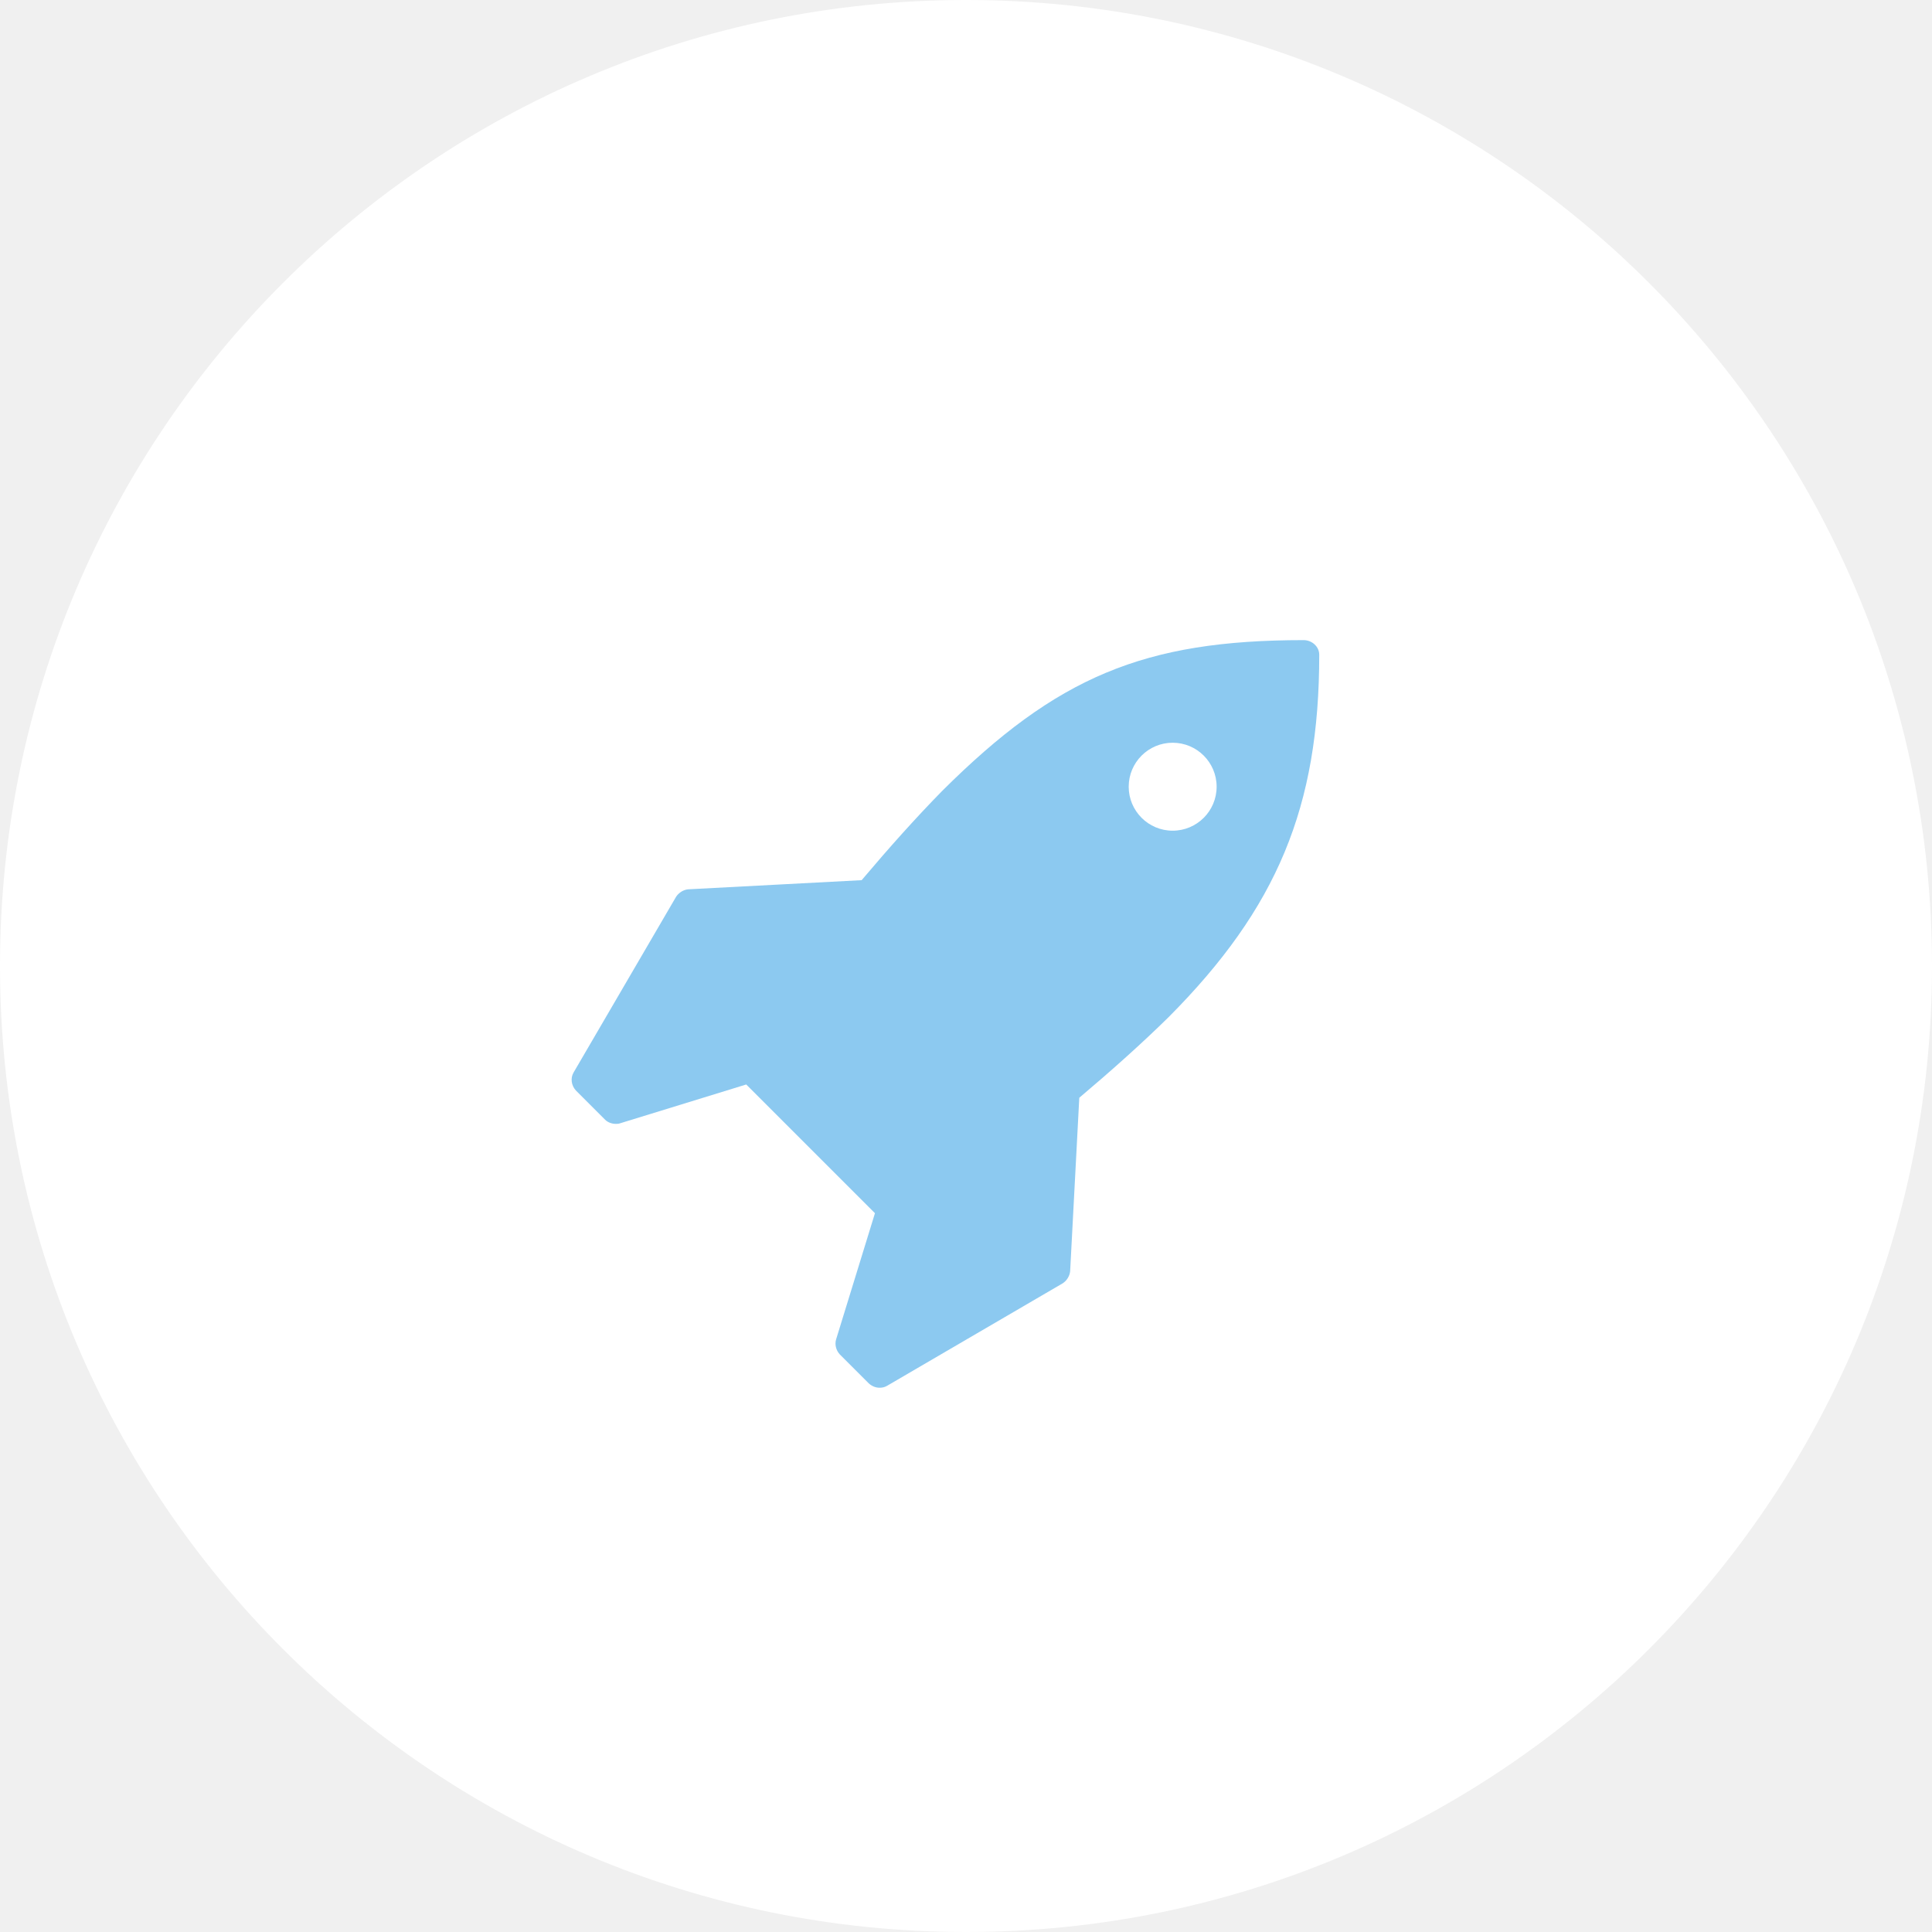
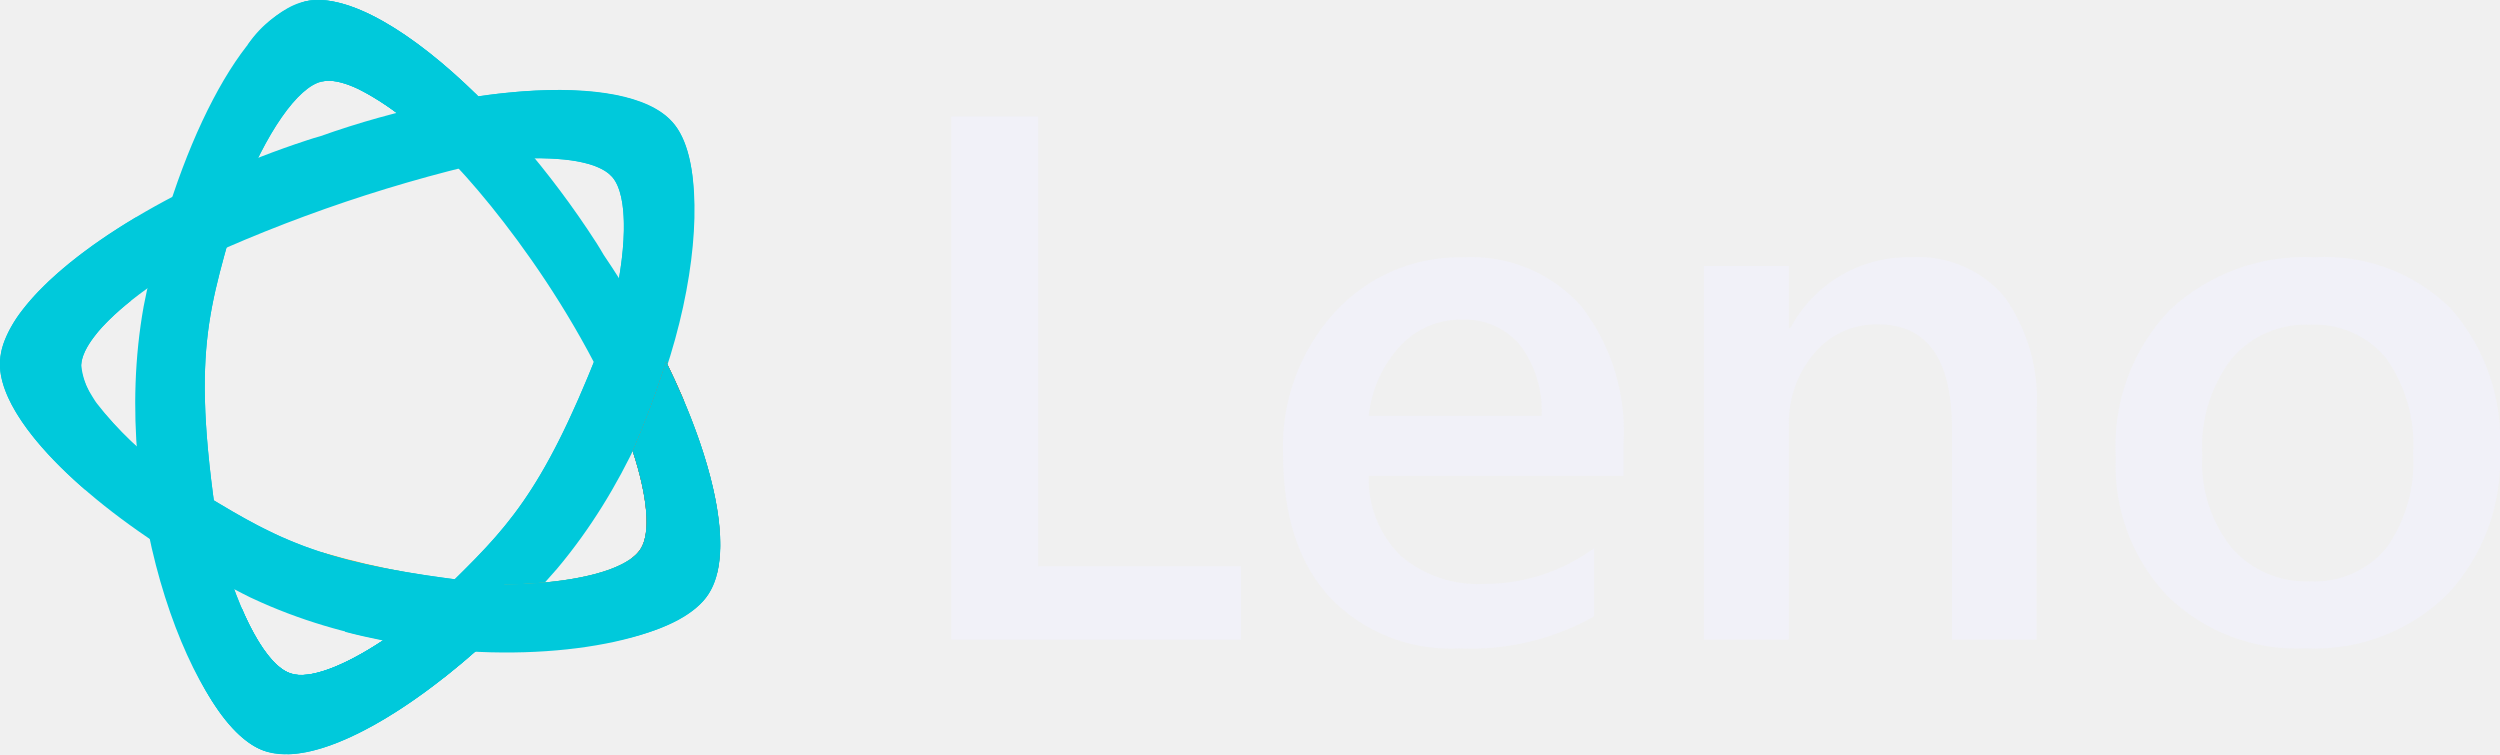
- <svg xmlns="http://www.w3.org/2000/svg" version="1.1" id="Layer_1" x="0px" y="0px" width="85px" height="85px" viewBox="0 0 80 80" enable-background="new 0 0 80 80" xml:space="preserve">
-   <g>
-     <path fill="#FFFFFF" d="M40,0c22.091,0,40,17.909,40,40S62.091,80,40,80S0,62.091,0,40S17.909,0,40,0z" />
-   </g>
-   <g>
-     <path fill="#8cc9f0" d="M50.378,32.576c0,1.005-0.815,1.821-1.821,1.821c-1.005,0-1.82-0.816-1.82-1.821    c0-1.005,0.815-1.821,1.82-1.821C49.563,30.755,50.378,31.571,50.378,32.576z M54.627,27.113c0-0.341-0.304-0.607-0.646-0.607    c-6.601,0-10.223,1.518-14.964,6.241c-1.081,1.1-2.2,2.352-3.338,3.699l-7.188,0.379c-0.19,0.019-0.379,0.133-0.493,0.304    l-4.249,7.284c-0.133,0.228-0.095,0.53,0.095,0.739l1.214,1.215c0.114,0.113,0.285,0.17,0.437,0.17c0.057,0,0.114,0,0.17-0.02    l5.235-1.611l5.33,5.33l-1.612,5.236c-0.057,0.209,0,0.437,0.152,0.606l1.214,1.214c0.133,0.114,0.284,0.171,0.436,0.171    c0.114,0,0.208-0.021,0.304-0.075l7.283-4.25c0.171-0.113,0.284-0.304,0.305-0.492l0.379-7.19c1.347-1.138,2.599-2.257,3.699-3.339    C52.882,37.603,54.627,33.411,54.627,27.113z" />
-   </g>
+ <svg xmlns="http://www.w3.org/2000/svg" xmlns:xlink="http://www.w3.org/1999/xlink" id="Layer_2" data-name="Layer 2" viewBox="0 0 125.706 37.931">
+   <defs>
+     <style>.cls-1{fill:#00c9db;}.cls-2{fill:url(#New_Gradient_Swatch_61);}.cls-3{fill:url(#New_Gradient_Swatch_8);}.cls-4{fill:url(#New_Gradient_Swatch_8-2);}.cls-5{fill:url(#New_Gradient_Swatch_16);}.cls-6{fill:url(#New_Gradient_Swatch_16-2);}.cls-7{fill:url(#New_Gradient_Swatch_16-3);}.cls-8{fill:url(#New_Gradient_Swatch_8-3);}.cls-9{fill:url(#New_Gradient_Swatch_16-4);}.cls-10{fill:url(#New_Gradient_Swatch_8-4);}.cls-11{fill:url(#New_Gradient_Swatch_16-5);}.cls-12{fill:url(#New_Gradient_Swatch_8-5);}.cls-13{fill:url(#New_Gradient_Swatch_8-6);}.cls-14{fill:url(#New_Gradient_Swatch_16-6);}.cls-15{fill:url(#New_Gradient_Swatch_8-7);}.cls-16{fill:url(#New_Gradient_Swatch_16-7);}.cls-17{fill:url(#New_Gradient_Swatch_61-2);}.cls-18{fill:url(#New_Gradient_Swatch_61-3);}.cls-19{fill:url(#New_Gradient_Swatch_61-4);}.cls-20{fill:url(#New_Gradient_Swatch_61-5);}.cls-21{fill:url(#New_Gradient_Swatch_8-8);}.cls-22{fill:url(#New_Gradient_Swatch_61-6);}.cls-23{fill:url(#New_Gradient_Swatch_8-9);}.cls-24{fill:url(#New_Gradient_Swatch_61-7);}.cls-25{fill:url(#New_Gradient_Swatch_16-8);}.cls-26{fill:url(#New_Gradient_Swatch_61-8);}.cls-27{fill:url(#New_Gradient_Swatch_16-9);}.cls-28{fill:url(#New_Gradient_Swatch_61-9);}.cls-29{fill:url(#New_Gradient_Swatch_8-10);}.cls-30{fill:url(#New_Gradient_Swatch_16-10);}.cls-31{fill:#f1f1f8;}</style>
+     <linearGradient id="New_Gradient_Swatch_61" x1="3676.932" y1="-3909.195" x2="3670.354" y2="-3908.098" gradientTransform="translate(3745.091 3891.542) rotate(-87.025)" gradientUnits="userSpaceOnUse">
+       <stop offset="0" stop-color="#f0584b" />
+       <stop offset="1" stop-color="#c73f3d" />
+     </linearGradient>
+     <linearGradient id="New_Gradient_Swatch_8" x1="3660.727" y1="-3907.35" x2="3681.381" y2="-3907.35" gradientTransform="translate(3745.091 3891.542) rotate(-87.025)" gradientUnits="userSpaceOnUse">
+       <stop offset="0" stop-color="#fcba39" />
+       <stop offset="1" stop-color="#d96d2d" />
+     </linearGradient>
+     <linearGradient id="New_Gradient_Swatch_8-2" x1="3660.694" y1="-3906.891" x2="3681.381" y2="-3906.891" xlink:href="#New_Gradient_Swatch_8" />
+     <radialGradient id="New_Gradient_Swatch_16" cx="3671.349" cy="-3923.346" r="14.151" gradientTransform="matrix(0.053, -1.035, 1.027, 0.054, 3851.362, 4031.935)" gradientUnits="userSpaceOnUse">
+       <stop offset="0" stop-color="#f9b314" />
+       <stop offset="1" stop-color="#ec5222" />
+     </radialGradient>
+     <radialGradient id="New_Gradient_Swatch_16-2" cx="3671.352" cy="-3923.353" r="14.157" xlink:href="#New_Gradient_Swatch_16" />
+     <radialGradient id="New_Gradient_Swatch_16-3" cx="3671.353" cy="-3923.35" r="14.154" xlink:href="#New_Gradient_Swatch_16" />
+     <linearGradient id="New_Gradient_Swatch_8-3" x1="3660.556" y1="-3906.967" x2="3681.461" y2="-3906.967" xlink:href="#New_Gradient_Swatch_8" />
+     <radialGradient id="New_Gradient_Swatch_16-4" cx="3671.354" cy="-3923.333" r="14.138" xlink:href="#New_Gradient_Swatch_16" />
+     <linearGradient id="New_Gradient_Swatch_8-4" x1="3660.546" y1="-3908.7" x2="3681.466" y2="-3908.7" xlink:href="#New_Gradient_Swatch_8" />
+     <radialGradient id="New_Gradient_Swatch_16-5" cx="3671.353" cy="-3923.38" r="14.181" xlink:href="#New_Gradient_Swatch_16" />
+     <linearGradient id="New_Gradient_Swatch_8-5" x1="3660.549" y1="-3914.647" x2="3681.465" y2="-3914.647" xlink:href="#New_Gradient_Swatch_8" />
+     <linearGradient id="New_Gradient_Swatch_8-6" x1="3660.588" y1="-3908.862" x2="3681.339" y2="-3908.862" xlink:href="#New_Gradient_Swatch_8" />
+     <radialGradient id="New_Gradient_Swatch_16-6" cx="3671.305" cy="-3923.236" r="14.037" xlink:href="#New_Gradient_Swatch_16" />
+     <linearGradient id="New_Gradient_Swatch_8-7" x1="3660.554" y1="-3907.594" x2="3681.463" y2="-3907.594" xlink:href="#New_Gradient_Swatch_8" />
+     <radialGradient id="New_Gradient_Swatch_16-7" cx="3671.354" cy="-3923.363" r="14.166" xlink:href="#New_Gradient_Swatch_16" />
+     <linearGradient id="New_Gradient_Swatch_61-2" x1="3677.207" y1="-3907.439" x2="3670.665" y2="-3906.349" xlink:href="#New_Gradient_Swatch_61" />
+     <linearGradient id="New_Gradient_Swatch_61-3" x1="3677.176" y1="-3907.723" x2="3670.603" y2="-3906.628" xlink:href="#New_Gradient_Swatch_61" />
+     <linearGradient id="New_Gradient_Swatch_61-4" x1="3676.648" y1="-3910.847" x2="3670.075" y2="-3909.751" xlink:href="#New_Gradient_Swatch_61" />
+     <linearGradient id="New_Gradient_Swatch_61-5" x1="3676.832" y1="-3910.611" x2="3670.173" y2="-3909.501" xlink:href="#New_Gradient_Swatch_61" />
+     <linearGradient id="New_Gradient_Swatch_8-8" x1="3660.538" y1="-3907.321" x2="3681.471" y2="-3907.321" xlink:href="#New_Gradient_Swatch_8" />
+     <linearGradient id="New_Gradient_Swatch_61-6" x1="3677.17" y1="-3907.74" x2="3670.604" y2="-3906.646" xlink:href="#New_Gradient_Swatch_61" />
+     <linearGradient id="New_Gradient_Swatch_8-9" x1="3659.879" y1="-3906.883" x2="3681.853" y2="-3906.883" xlink:href="#New_Gradient_Swatch_8" />
+     <linearGradient id="New_Gradient_Swatch_61-7" x1="3677.399" y1="-3907.485" x2="3670.484" y2="-3906.333" xlink:href="#New_Gradient_Swatch_61" />
+     <radialGradient id="New_Gradient_Swatch_16-8" cx="3671.352" cy="-3923.359" r="14.163" xlink:href="#New_Gradient_Swatch_16" />
+     <linearGradient id="New_Gradient_Swatch_61-8" x1="3677.189" y1="-3907.642" x2="3670.617" y2="-3906.547" xlink:href="#New_Gradient_Swatch_61" />
+     <radialGradient id="New_Gradient_Swatch_16-9" cx="3671.36" cy="-3923.593" r="14.37" xlink:href="#New_Gradient_Swatch_16" />
+     <linearGradient id="New_Gradient_Swatch_61-9" x1="3677.201" y1="-3907.437" x2="3670.669" y2="-3906.349" xlink:href="#New_Gradient_Swatch_61" />
+     <linearGradient id="New_Gradient_Swatch_8-10" x1="3660.546" y1="-3907.86" x2="3681.466" y2="-3907.86" xlink:href="#New_Gradient_Swatch_8" />
+     <radialGradient id="New_Gradient_Swatch_16-10" cx="3671.351" cy="-3923.358" r="14.161" xlink:href="#New_Gradient_Swatch_16" />
+   </defs>
+   <path class="cls-1" d="M30.359,12.894C30.245,12.7,30.127,12.5,30,12.3,25.286,4.982,18.7-.609,15.36.138A5.518,5.518,0,0,0,12.451,2.33,9.888,9.888,0,0,1,18.122,4.6a15.95,15.95,0,0,1,3.55,2.593c1.575,1.263,6.809,7.237,9.71,14.352,1.115,2.868,1.434,5.194.832,6.13l-0.02.03c-0.651,1.012-3.216,1.7-6.655,1.756a17.031,17.031,0,0,1-1.2,3.26c5.486,0.2,10.016-.769,11.294-2.792C37.42,27.2,34.968,19.681,30.359,12.894Z" transform="translate(0 -0.071)" />
+   <path class="cls-2" d="M34.385,20.214q-0.409-.965-0.9-1.958a44.752,44.752,0,0,1-1.676,4.492c0.755,2.3.917,4.124,0.4,4.925l-0.02.03a1.888,1.888,0,0,1-.535.513C32.949,27.537,35.423,26.335,34.385,20.214Z" transform="translate(0 -0.071)" />
+   <path class="cls-1" d="M30.755,8.94L30.78,8.968c0.83,0.927.791,3.761-.132,7.3-3.558,9.417-5.384,10.522-9.5,14.622-2.807,2.263-5.336,3.437-6.508,3.053L14.6,33.929c-0.786-.257-1.658-1.444-2.435-3.251A39.614,39.614,0,0,1,8.2,29.334c1.255,4.521,3.141,7.874,5.157,8.514,3.021,1.018,9.4-3.13,14.653-9.179C34.667,20.753,36.327,8.954,33.8,6.2c-1.629-1.776-6.29-2.041-11.74-.937a43.824,43.824,0,0,1,3.872,2.8C28.335,7.918,30.121,8.232,30.755,8.94Z" transform="translate(0 -0.071)" />
+   <path class="cls-3" d="M33.943,19.213l-0.028-.06c0,0.009.008,0.02,0.013,0.03Z" transform="translate(0 -0.071)" />
+   <path class="cls-4" d="M34.347,20.13L34.333,20.1l0.012,0.027Z" transform="translate(0 -0.071)" />
+   <path class="cls-5" d="M34.333,20.1c-0.1-.239-0.208-0.479-0.317-0.721,0.063,0.14.123,0.278,0.184,0.417C34.243,19.894,34.29,20,34.333,20.1Z" transform="translate(0 -0.071)" />
+   <path class="cls-6" d="M34.386,20.225c1.49,3.541,2.114,6.7,1.637,8.688,0.01-.008.022-0.015,0.03-0.023,0.486-1.972-.177-5.142-1.669-8.67v0.005Z" transform="translate(0 -0.071)" />
+   <path class="cls-7" d="M33.489,18.256c0.148,0.3.289,0.6,0.427,0.9C33.778,18.856,33.637,18.557,33.489,18.256Z" transform="translate(0 -0.071)" />
+   <path class="cls-8" d="M34.345,20.124L34.333,20.1c-0.043-.1-0.09-0.2-0.133-0.3C34.248,19.9,34.3,20.015,34.345,20.124Z" transform="translate(0 -0.071)" />
+   <path class="cls-9" d="M34.345,20.124L34.333,20.1c-0.043-.1-0.09-0.2-0.133-0.3C34.248,19.9,34.3,20.015,34.345,20.124Z" transform="translate(0 -0.071)" />
+   <path class="cls-10" d="M32.066,27.867a1.279,1.279,0,0,0,.128-0.164A1.37,1.37,0,0,1,32.066,27.867Z" transform="translate(0 -0.071)" />
+   <path class="cls-11" d="M32.066,27.867a1.279,1.279,0,0,0,.128-0.164A1.37,1.37,0,0,1,32.066,27.867Z" transform="translate(0 -0.071)" />
+   <path class="cls-12" d="M34.386,20.225c1.033,6.111-1.438,7.313-2.727,7.991l0.013-.011c-1.111.762-3.5,1.245-6.507,1.259a44.4,44.4,0,0,1-8.99-1.623,9.052,9.052,0,0,0,.177,1.357c0.037,0.175.08,0.348,0.126,0.519,8.243,2.233,17.182,1.176,19.545-.8C36.5,26.928,35.876,23.766,34.386,20.225Z" transform="translate(0 -0.071)" />
+   <path class="cls-13" d="M31.914,28.017c0.031-.028.061-0.056,0.089-0.083C31.975,27.961,31.945,27.989,31.914,28.017Z" transform="translate(0 -0.071)" />
+   <path class="cls-14" d="M31.914,28.017c0.031-.028.061-0.056,0.089-0.083C31.975,27.961,31.945,27.989,31.914,28.017Z" transform="translate(0 -0.071)" />
+   <path class="cls-15" d="M33.915,19.154c-0.138-.3-0.279-0.6-0.427-0.9q0.229,0.466.44,0.927C33.923,19.173,33.92,19.163,33.915,19.154Z" transform="translate(0 -0.071)" />
+   <path class="cls-16" d="M33.915,19.154c-0.138-.3-0.279-0.6-0.427-0.9q0.229,0.466.44,0.927C33.923,19.173,33.92,19.163,33.915,19.154Z" transform="translate(0 -0.071)" />
+   <path class="cls-17" d="M34.385,20.219v0c-0.012-.029-0.026-0.056-0.037-0.085l0,0.007Z" transform="translate(0 -0.071)" />
+   <path class="cls-18" d="M34.016,19.376l-0.073-.163c0.014,0.029.025,0.057,0.038,0.086Z" transform="translate(0 -0.071)" />
+   <path class="cls-19" d="M31.673,28.2a2.342,2.342,0,0,0,.241-0.188A2.469,2.469,0,0,1,31.673,28.2Z" transform="translate(0 -0.071)" />
+   <path class="cls-20" d="M32,27.934c0.023-.023.044-0.045,0.063-0.067C32.046,27.889,32.025,27.912,32,27.934Z" transform="translate(0 -0.071)" />
+   <path class="cls-21" d="M33.981,19.3c-0.013-.028-0.024-0.057-0.038-0.086l-0.014-.03C33.947,19.222,33.963,19.26,33.981,19.3Z" transform="translate(0 -0.071)" />
+   <path class="cls-22" d="M33.981,19.3c-0.013-.028-0.024-0.057-0.038-0.086l-0.014-.03C33.947,19.222,33.963,19.26,33.981,19.3Z" transform="translate(0 -0.071)" />
+   <path class="cls-23" d="M34.349,20.137l0-.007,0-.005Z" transform="translate(0 -0.071)" />
+   <path class="cls-24" d="M34.349,20.137l0-.007,0-.005Z" transform="translate(0 -0.071)" />
+   <path class="cls-25" d="M34.2,19.794c-0.061-.139-0.121-0.277-0.184-0.417L33.981,19.3C34.056,19.465,34.127,19.629,34.2,19.794Z" transform="translate(0 -0.071)" />
+   <path class="cls-26" d="M34.2,19.794c-0.061-.139-0.121-0.277-0.184-0.417L33.981,19.3C34.056,19.465,34.127,19.629,34.2,19.794Z" transform="translate(0 -0.071)" />
+   <path class="cls-27" d="M34.386,20.225V20.219l-0.036-.083C34.362,20.166,34.373,20.195,34.386,20.225Z" transform="translate(0 -0.071)" />
+   <path class="cls-28" d="M34.386,20.225V20.219l-0.036-.083C34.362,20.166,34.373,20.195,34.386,20.225Z" transform="translate(0 -0.071)" />
+   <path class="cls-29" d="M34.386,20.225c-0.013-.03-0.024-0.059-0.037-0.088l0-.012c-0.047-.109-0.1-0.22-0.145-0.331-0.072-.165-0.144-0.329-0.219-0.495-0.018-.039-0.034-0.077-0.052-0.116q-0.212-.46-0.44-0.927a44.752,44.752,0,0,1-1.676,4.492c0.755,2.3.917,4.124,0.4,4.925l-0.02.03a1.279,1.279,0,0,1-.128.164c-0.02.022-.041,0.045-0.063,0.067s-0.058.055-.089,0.083a2.342,2.342,0,0,1-.241.188l-0.013.011C32.948,27.537,35.419,26.336,34.386,20.225Z" transform="translate(0 -0.071)" />
+   <path class="cls-30" d="M34.386,20.225c-0.013-.03-0.024-0.059-0.037-0.088l0-.012c-0.047-.109-0.1-0.22-0.145-0.331-0.072-.165-0.144-0.329-0.219-0.495-0.018-.039-0.034-0.077-0.052-0.116q-0.212-.46-0.44-0.927a44.752,44.752,0,0,1-1.676,4.492c0.755,2.3.917,4.124,0.4,4.925l-0.02.03a1.279,1.279,0,0,1-.128.164c-0.02.022-.041,0.045-0.063,0.067s-0.058.055-.089,0.083a2.342,2.342,0,0,1-.241.188l-0.013.011C32.948,27.537,35.419,26.336,34.386,20.225Z" transform="translate(0 -0.071)" />
+   <path class="cls-1" d="M33.984,19.306l0-.007c-0.018-.039-0.034-0.077-0.052-0.116l-0.009-.019c-0.138-.3-0.281-0.6-0.431-0.908a44.752,44.752,0,0,1-1.676,4.492c0.755,2.3.917,4.124,0.4,4.925l-0.02.03a1.279,1.279,0,0,1-.128.164c-0.019.022-.039,0.042-0.061,0.064s-0.051.048-.077,0.073l-0.014.013a2.536,2.536,0,0,1-.237.185l-0.006,0c-0.059.04-.124,0.08-0.191,0.12l-0.051.029c-0.065.037-.133,0.072-0.2,0.107l-0.07.034c-0.071.034-.144,0.067-0.221,0.1l-0.078.031c-0.08.032-.161,0.064-0.246,0.1l-0.009,0c-0.166.06-.346,0.115-0.533,0.168-0.058.016-.115,0.034-0.175,0.049l-0.2.049-0.24.057-0.182.038c-0.1.02-.2,0.04-0.3,0.059l-0.156.028q-0.193.033-.394,0.062l-0.088.014a22.107,22.107,0,0,1-2.348.2h0q-0.32.011-.653,0.014,0.626-.743,1.237-1.528A36.656,36.656,0,0,0,33.352,9.982c0.53,0.158,1.047.33,1.537,0.526,0.029-1.936-.315-3.459-1.088-4.31-1.162-1.323-3.982-1.8-7.541-1.533l-0.106.009c-0.206.016-.414,0.035-0.626,0.056l-0.178.018c-0.207.022-.415,0.046-0.626,0.073l-0.143.017q-0.376.05-.76,0.108L23.6,4.983q-0.273.044-.549,0.092l-0.32.058-0.465.089-0.21.04,0,0a44.157,44.157,0,0,0-5.954,1.659c-0.217.061-.435,0.124-0.657,0.2-6.3,2.06-11.906,5.446-14.264,8.468l-0.018.023a6.117,6.117,0,0,0-.984,1.728l-0.006.018a3.565,3.565,0,0,0-.108.392l0,0.02A2.862,2.862,0,0,0,0,18.221c-0.106,1.771,1.569,4.134,4.3,6.492A7.332,7.332,0,0,1,4.212,23.6a42.743,42.743,0,0,0,8.716,4.924,29.547,29.547,0,0,0,3.549,1.193v0.005c0.156,0.042.313,0.081,0.469,0.121,0.057,0.014.115,0.029,0.172,0.044-0.214-.053-0.428-0.108-0.641-0.165a9.02,9.02,0,0,0,.887,2.12c0.632,0.166,1.264.309,1.9,0.434-2.017,1.334-3.723,1.964-4.624,1.669L14.6,33.929c-0.786-.257-1.658-1.444-2.435-3.251-1.192-.336-2.33-0.717-3.4-1.128l-0.547-.169c1.243,4.454,3.1,7.761,5.086,8.444,1.9,0.566,5.4-1.553,9.022-5.1,6.387,0.629,12.046-.721,13.3-2.8a3.588,3.588,0,0,0,.394-1.014c-0.08.067-.169,0.132-0.263,0.2,0.094-.064.183-0.13,0.263-0.2h0l0.03-.023C36.581,26.749,35.756,23.2,33.984,19.306ZM34.9,29.579c0.114-.052.224-0.1,0.328-0.158a8.168,8.168,0,0,1-.858.375c0.113-.042.222-0.086,0.327-0.131C34.77,29.636,34.838,29.608,34.9,29.579Zm-1.268.466,0.166-.053q0.189-.059.367-0.122-0.506.179-1.1,0.333Q33.365,30.127,33.636,30.045Zm-0.73.2L33,30.22c-0.205.053-.42,0.1-0.639,0.151l0.046-.01C32.576,30.323,32.744,30.284,32.906,30.244Zm-0.673.155c-0.485.1-1,.191-1.545,0.267l0.1-.013C31.294,30.579,31.778,30.494,32.233,30.4Zm-2.335.368q0.39-.044.763-0.1-0.381.054-.779,0.1Zm-0.028,0c-0.569.063-1.164,0.112-1.778,0.145C28.707,30.882,29.3,30.833,29.871,30.771ZM8.692,24a17.888,17.888,0,0,1-3.836-3.663C4.8,20.258,4.746,20.18,4.7,20.1c-0.014-.02-0.026-0.04-0.039-0.061a4.973,4.973,0,0,1-.344-0.623c-0.02-.044-0.04-0.087-0.057-0.129s-0.033-.085-0.048-0.128-0.032-.094-0.046-0.14-0.021-.074-0.03-0.11c-0.013-.052-0.022-0.1-0.03-0.152,0-.029-0.01-0.058-0.013-0.086a1.39,1.39,0,0,1-.008-0.222V18.416a1.388,1.388,0,0,1,.026-0.194c0-.021.009-0.042,0.014-0.063,0.011-.049.026-0.1,0.042-0.148,0.007-.023.014-0.045,0.023-0.068,0.025-.068.053-0.138,0.086-0.208,0.009-.019.02-0.039,0.03-0.059,0.027-.053.055-0.108,0.087-0.163,0.019-.033.039-0.066,0.059-0.1s0.055-.088.085-0.132,0.047-.072.073-0.109,0.075-.1.114-0.154,0.1-.13.155-0.2l0.081-.1c0.044-.051.09-0.1,0.137-0.156l0.07-.076C5.343,16.3,5.541,16.1,5.758,15.9l0.024-.022c0.078-.072.158-0.144,0.241-0.217l0,0q0.256-.225.543-0.454h0A21.627,21.627,0,0,1,8.4,13.9,75.6,75.6,0,0,1,24.665,8.163c0.438-.05.859-0.084,1.265-0.107h0a15.172,15.172,0,0,1,2.412.032h0.009c0.114,0.011.224,0.025,0.332,0.04l0.01,0a6.679,6.679,0,0,1,.881.18l0.01,0c0.06,0.018.117,0.037,0.174,0.056,0.036,0.011.072,0.023,0.106,0.035L30,8.456c0.04,0.016.079,0.033,0.117,0.05s0.075,0.035.111,0.054,0.078,0.041.115,0.062,0.06,0.035.089,0.053,0.077,0.053.113,0.08c0.021,0.016.043,0.031,0.063,0.047a1.394,1.394,0,0,1,.146.139L30.78,8.968a1.34,1.34,0,0,1,.154.211v0a2.074,2.074,0,0,1,.129.257c0.518,1.226.384,3.761-.416,6.827-3.021,8-4.795,10-7.782,12.933C14.946,28.181,13.274,26.7,8.692,24ZM21.366,30.67c-1.031-.129-2.073-0.3-3.113-0.526q0.452,0.1.905,0.181L19.3,30.352q1.034,0.189,2.061.317h0Zm-4.2-.776q0.487,0.121.976,0.227l0.076,0.015Q17.686,30.023,17.161,29.893Zm6.908,1.018h0q1.035,0.056,2.03.056h0.027q0.977,0,1.9-.05A37.182,37.182,0,0,1,24.069,30.912Zm11.247-1.536,0.088-.048c0.071-.04.138-0.079,0.2-0.12l0.04-.026Q35.492,29.281,35.316,29.375Z" transform="translate(0 -0.071)" />
+   <path class="cls-1" d="M33.489,18.256a44.752,44.752,0,0,1-1.676,4.492c0.755,2.3.917,4.124,0.4,4.925l-0.02.03c-0.674,1.048-3.4,1.746-7.029,1.761C17.477,28.671,14.816,27.6,11.7,25.792c-0.728-.423-1.485-0.885-2.334-1.393L8.692,24a20.2,20.2,0,0,1-3.351-3.039h0a4.213,4.213,0,0,1-1.259-2.507V18.416c0.043-.832.955-1.987,2.485-3.211A40.5,40.5,0,0,1,6.831,11C2.823,13.389.1,16.094,0,18.221c-0.158,2.627,3.6,6.552,8.9,9.836l0.014,0.009q0.406,0.251.824,0.5l0.086,0.051q0.43,0.252.87,0.5l0.036,0.019q0.4,0.222.807,0.436l0.19,0.1c0.287,0.15.575,0.3,0.867,0.443l0.113,0.051h0C22,34.522,33.8,32.827,35.63,29.927,36.953,27.908,35.957,23.275,33.489,18.256Z" transform="translate(0 -0.071)" />
+   <path class="cls-1" d="M14.638,33.94L14.6,33.929c-1.18-.386-2.552-2.859-3.507-6.387-1.59-9.947-.558-11.824.976-17.45,1.308-3.374,2.916-5.665,4.121-5.925l0.036-.006c0.808-.174,2.152.415,3.72,1.587a40.056,40.056,0,0,1,4.1-.833C20.72,1.631,17.423-.323,15.36.138c-3.121.642-6.585,7.448-8.136,15.335C5.39,25.681,9.885,36.8,13.361,37.848c2.3,0.692,6.46-1.4,10.633-5.1a43.64,43.64,0,0,1-4.74-.469C17.241,33.607,15.538,34.235,14.638,33.94Z" transform="translate(0 -0.071)" />
+   <path class="cls-1" d="M15.42,0.129c-2.691.653-5.478,7.386-6.585,15.258C7.6,25.181,11.586,36,14.465,37.994c2.385-.045,5.958-2.081,9.528-5.249a43.64,43.64,0,0,1-4.74-.469c-2.012,1.332-3.715,1.96-4.615,1.665L14.6,33.929c-1.18-.386-2.552-2.859-3.507-6.387-1.59-9.947-.558-11.824.976-17.45,1.308-3.374,2.916-5.665,4.121-5.925l0.036-.006c0.808-.174,2.152.415,3.72,1.587,1.2-.307,2.374-0.552,3.508-0.737l0.557-.129C20.728,1.649,17.48-.282,15.42.129Z" transform="translate(0 -0.071)" />
+   <path class="cls-1" d="M22.348,34.123c0.545-.432,1.1-0.891,1.646-1.379a43.64,43.64,0,0,1-4.74-.469c-2.012,1.332-3.715,1.96-4.615,1.665L14.6,33.929a1.884,1.884,0,0,1-.63-0.387C14.957,34.621,16.75,36.718,22.348,34.123Z" transform="translate(0 -0.071)" />
+   <path class="cls-1" d="M24.015,4.882L24,4.866a6.918,6.918,0,0,0-6.043-1.315,8.226,8.226,0,0,0-1.906.661c0.048-.016.1-0.034,0.143-0.045l0.036-.006c0.808-.174,2.152.415,3.72,1.587,1.2-.307,2.374-0.552,3.508-0.737Z" transform="translate(0 -0.071)" />
+   <path class="cls-31" d="M62.4,32.232H47.833V5.926H52.2V28.545H62.4v3.687Z" transform="translate(0 -0.071)" />
+   <path class="cls-31" d="M81.624,24h-12.8a5.413,5.413,0,0,0,1.605,4.017,5.972,5.972,0,0,0,4.21,1.413,9.284,9.284,0,0,0,5.522-1.8v3.43a12.615,12.615,0,0,1-6.788,1.614,8.4,8.4,0,0,1-6.5-2.559q-2.357-2.559-2.357-7.2a10.009,10.009,0,0,1,2.6-7.145,8.491,8.491,0,0,1,6.448-2.761,7.4,7.4,0,0,1,5.962,2.477,10.282,10.282,0,0,1,2.11,6.879V24Zm-4.109-3.009a5.484,5.484,0,0,0-1.082-3.568A3.616,3.616,0,0,0,73.5,16.144a4.13,4.13,0,0,0-3.109,1.339,6.118,6.118,0,0,0-1.568,3.5h8.7Z" transform="translate(0 -0.071)" />
+   <path class="cls-31" d="M102.408,32.232H98.152V21.647q0-5.265-3.724-5.265a4.066,4.066,0,0,0-3.21,1.458,5.41,5.41,0,0,0-1.266,3.678V32.232H85.678V13.447h4.274v3.119h0.073a6.7,6.7,0,0,1,6.09-3.559A5.672,5.672,0,0,1,100.794,15a8.938,8.938,0,0,1,1.614,5.751V32.232Z" transform="translate(0 -0.071)" />
+   <path class="cls-31" d="M115.928,32.672a9.311,9.311,0,0,1-6.943-2.632,9.509,9.509,0,0,1-2.6-6.98,9.9,9.9,0,0,1,2.706-7.393,9.95,9.95,0,0,1,7.292-2.66,9.012,9.012,0,0,1,6.861,2.587,9.992,9.992,0,0,1,2.458,7.173,9.845,9.845,0,0,1-2.651,7.2A9.522,9.522,0,0,1,115.928,32.672Zm0.2-16.272a4.858,4.858,0,0,0-3.944,1.743,7.3,7.3,0,0,0-1.449,4.806A6.873,6.873,0,0,0,112.2,27.6a4.929,4.929,0,0,0,3.926,1.7,4.677,4.677,0,0,0,3.862-1.669,7.389,7.389,0,0,0,1.348-4.751,7.5,7.5,0,0,0-1.348-4.788A4.655,4.655,0,0,0,116.13,16.4Z" transform="translate(0 -0.071)" />
</svg>
